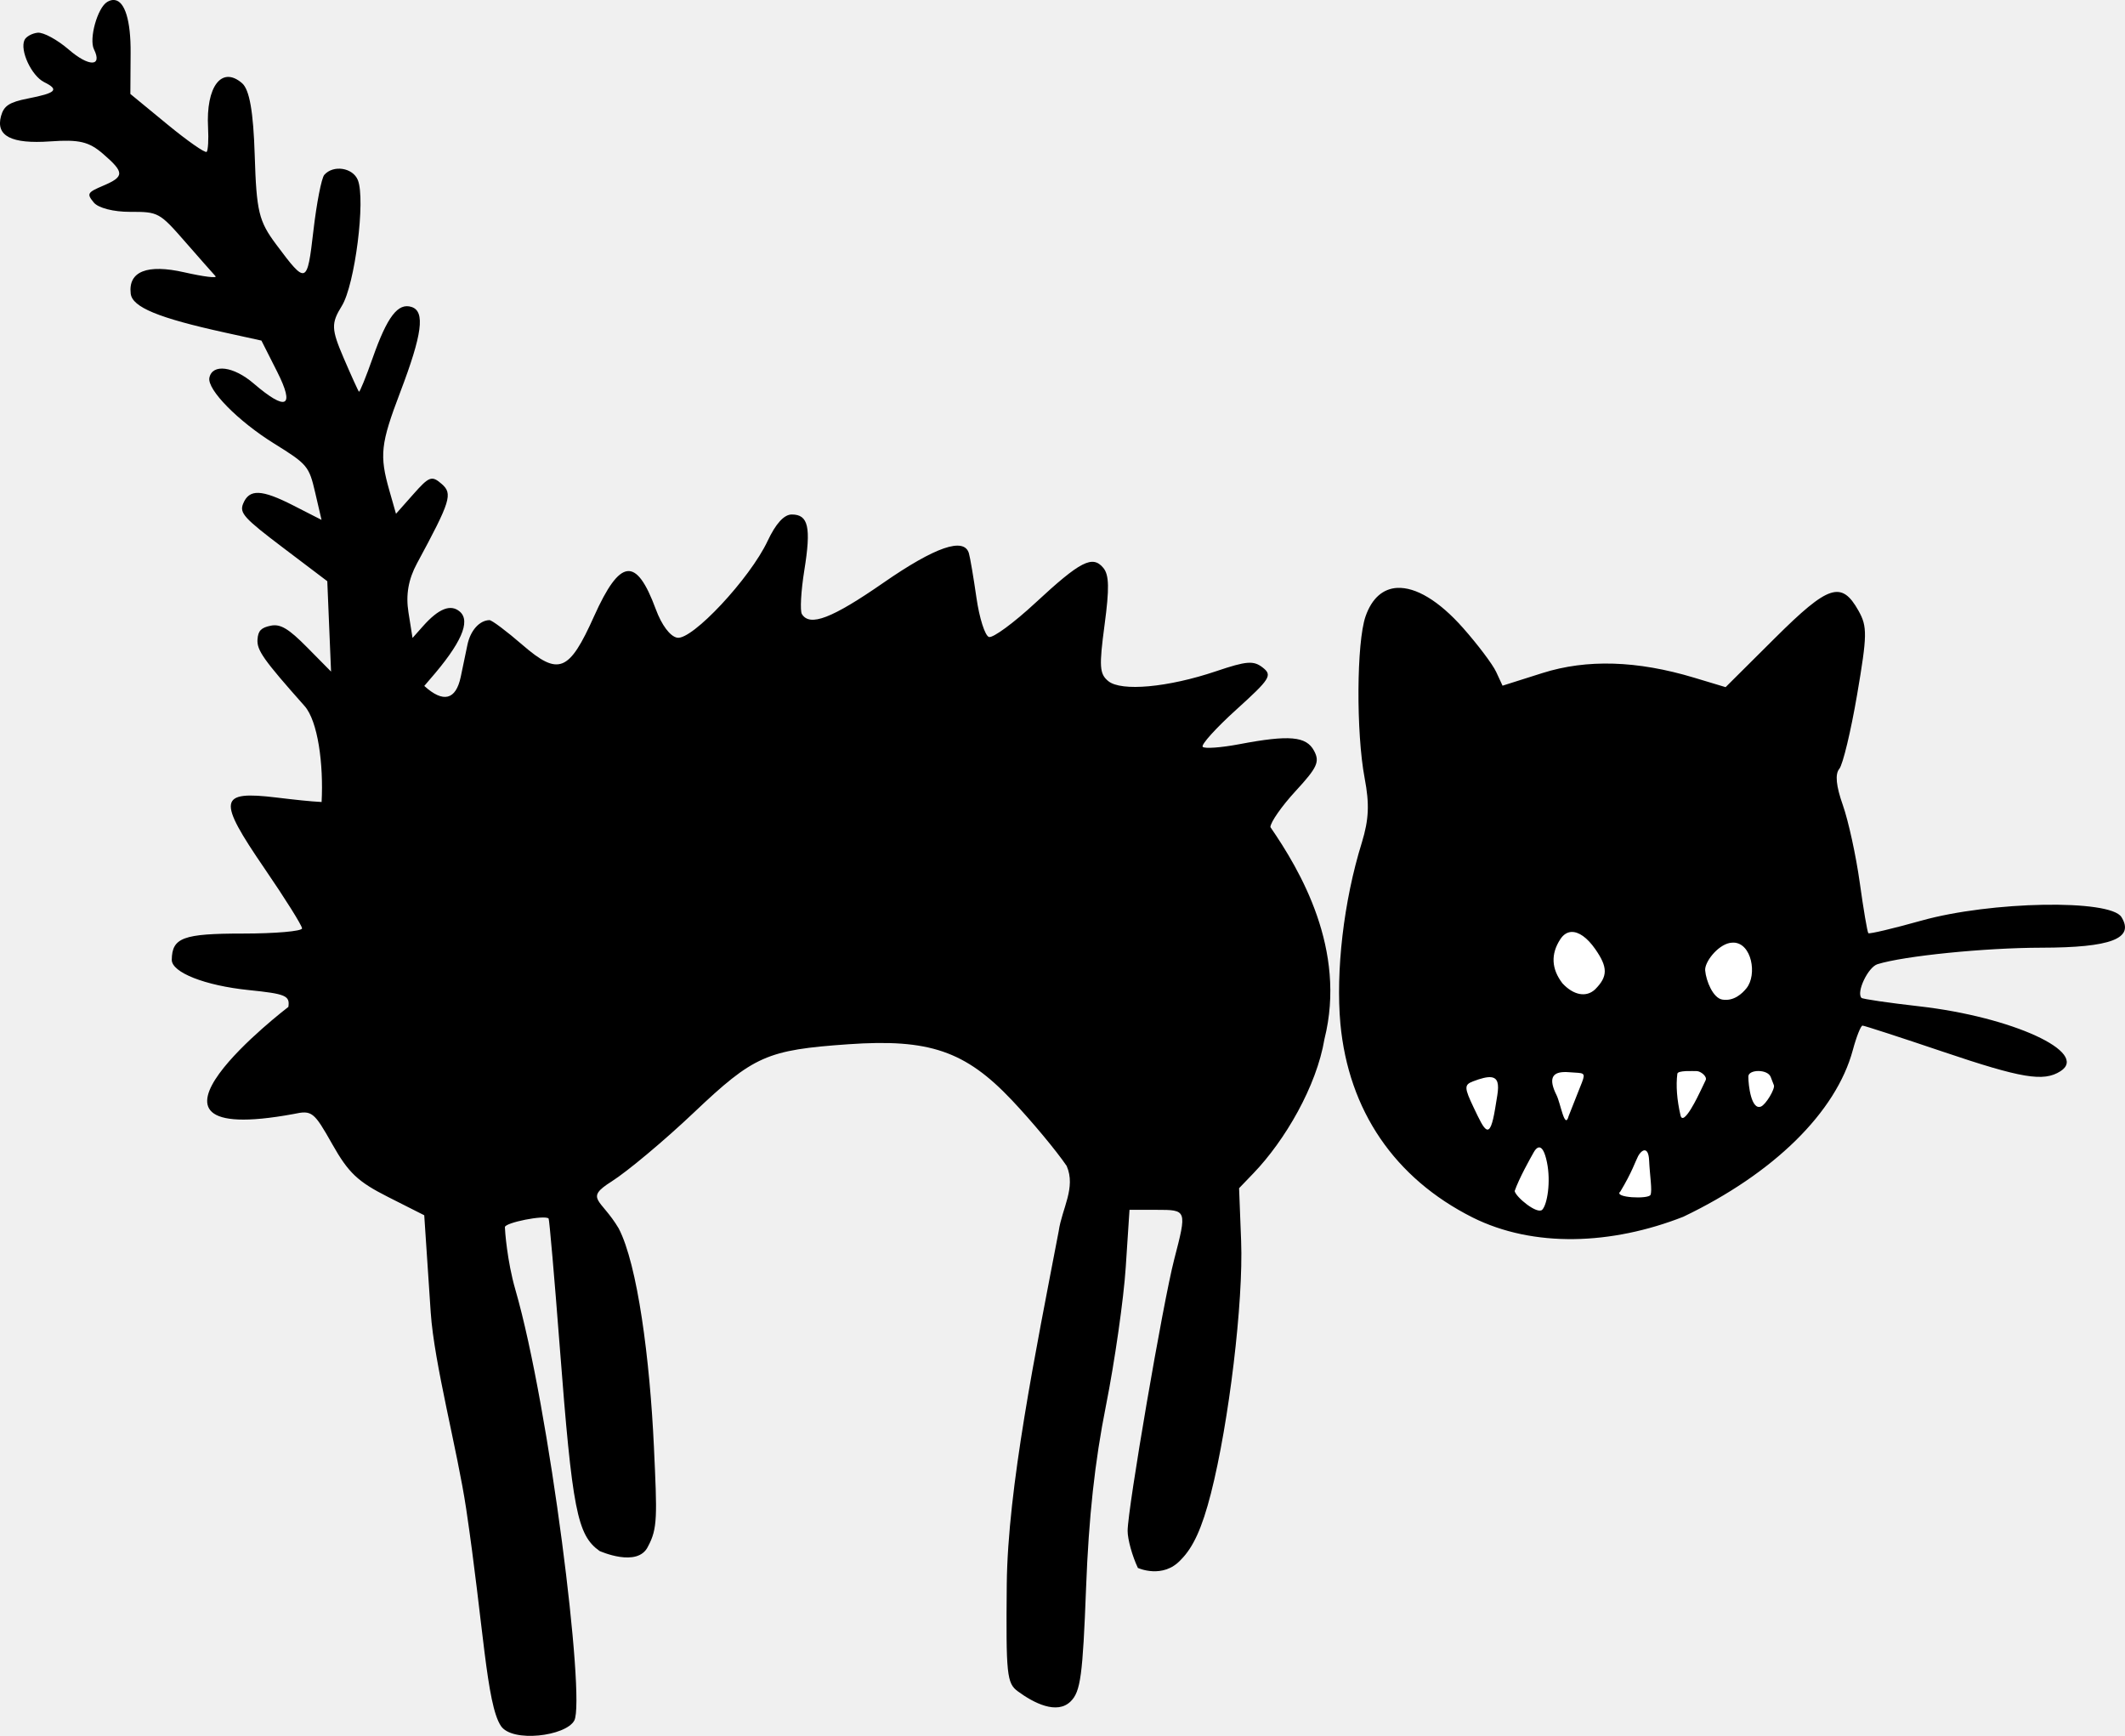
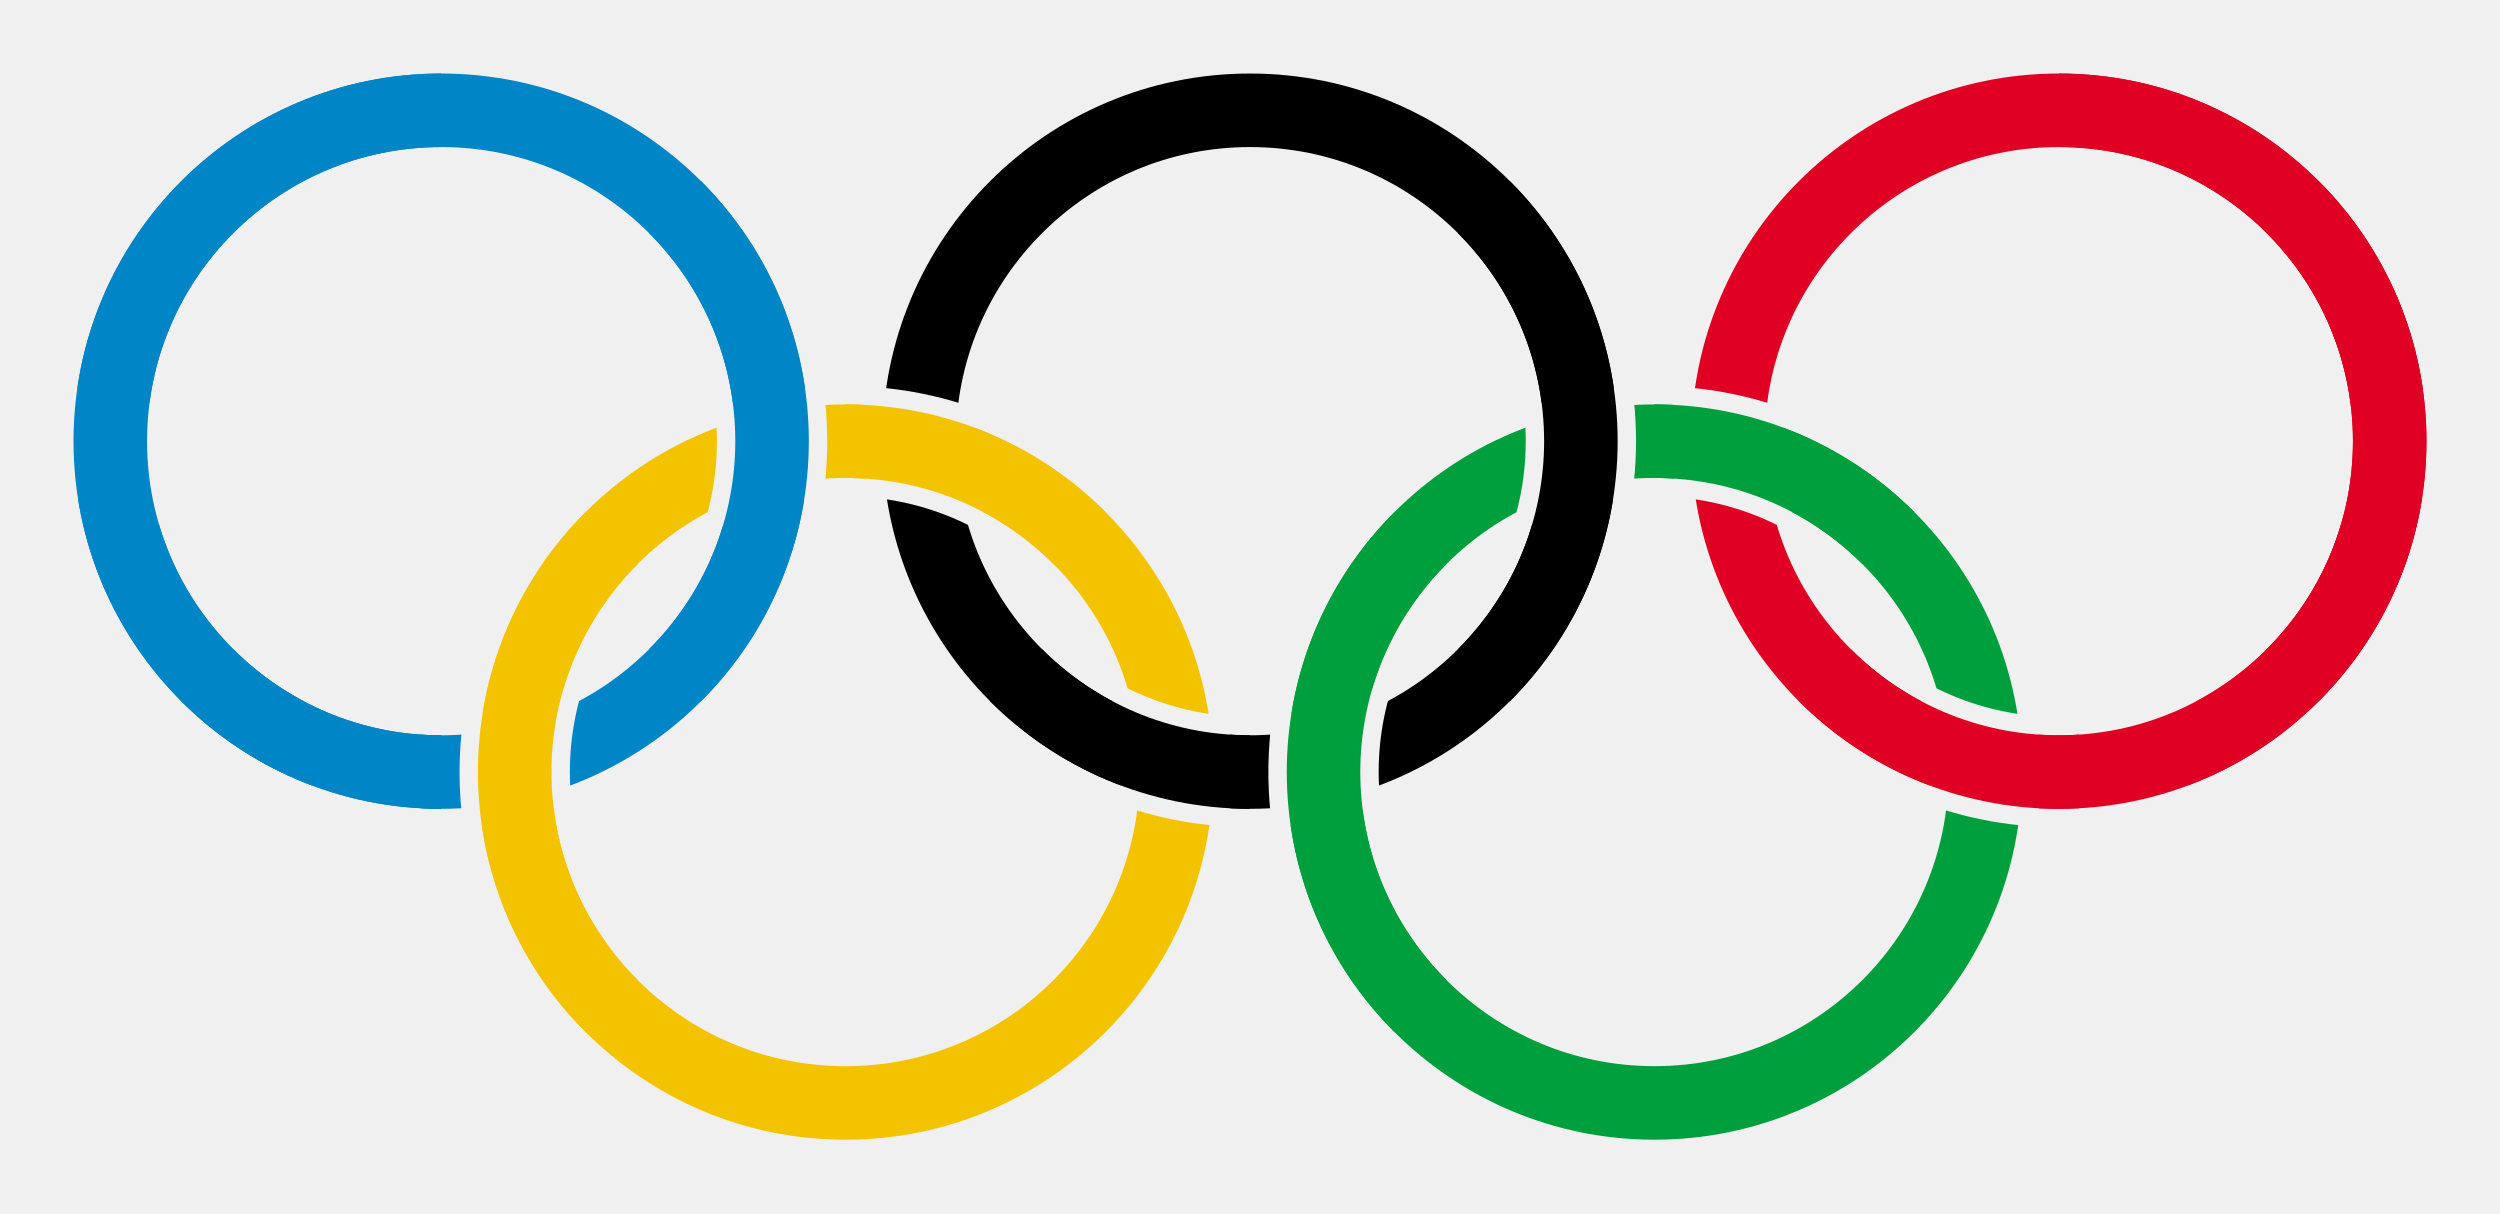
- <svg xmlns="http://www.w3.org/2000/svg" height="106.522mm" viewBox="0 0 130.421 106.522" width="130.421mm">
-   <path d="m 23767.57,24020.528 c 13.799,-37.573 90.51,-33.386 95.2,-5.538 4.691,27.848 -1.466,56.074 -54.95,61.892 -53.484,5.817 -39.844,-45.578 -40.25,-56.354 z" fill="#FFFFFF" transform="translate(-113.1944,-44.25695) matrix(0.2645833,0,0,0.2645833,-6089.149,-6251.346)" />
-   <path d="m 23468.504,23794.419 c -0.147,-0.02 -0.324,-0.02 -0.49,0 -0.381,0.04 -0.785,0.189 -1.207,0.437 -2.257,1.327 -4.28,8.559 -3.077,10.994 2.008,4.063 -1.173,4.095 -5.848,0.06 -2.657,-2.297 -5.904,-4.055 -7.222,-3.914 v 0 c -1.312,0.147 -2.686,0.91 -3.047,1.695 -1.115,2.42 1.638,8.311 4.563,9.768 3.554,1.769 2.831,2.501 -3.804,3.807 -4.273,0.843 -5.548,1.676 -6.202,4.058 -1.266,4.627 2.402,6.516 11.415,5.878 6.721,-0.475 8.965,0.06 12.231,2.875 5.014,4.334 5.02,5.283 0.06,7.398 -3.703,1.578 -3.863,1.862 -2.202,3.893 1.046,1.277 4.579,2.189 8.463,2.175 6.534,-0.02 6.786,0.126 12.761,6.96 3.354,3.84 6.511,7.42 7.015,7.952 0.507,0.534 -2.744,0.126 -7.219,-0.886 -8.633,-1.968 -13.045,-0.212 -12.442,4.945 0.364,3.133 6.394,5.629 21.806,9.015 l 8.515,1.87 3.651,7.223 c 4.175,8.261 2.16,9.262 -5.463,2.72 -4.654,-3.994 -9.563,-4.631 -10.257,-1.334 -0.576,2.74 6.631,10.069 15.03,15.283 7.71,4.786 8.088,5.236 9.504,11.337 l 1.478,6.357 -6.513,-3.327 c -7.434,-3.794 -10.264,-3.894 -11.678,-0.418 -0.872,2.151 0.217,3.352 9.266,10.199 l 10.261,7.767 0.435,10.481 0.439,10.483 -5.547,-5.615 c -4.301,-4.357 -6.196,-5.488 -8.437,-5.032 -2.238,0.456 -2.934,1.173 -3.077,3.167 -0.189,2.519 1.371,4.715 10.91,15.457 3.106,3.499 4.427,13.524 3.958,22.271 -2.763,-0.148 -6.166,-0.52 -10.452,-1.037 -13.474,-1.622 -13.804,0.368 -2.757,16.5 4.768,6.961 8.671,13.19 8.671,13.846 0,0.658 -6.183,1.199 -13.735,1.199 -13.861,0 -16.418,0.946 -16.483,6.084 -0.02,2.94 7.701,5.983 17.863,7.024 8.586,0.879 9.57,1.299 9.183,3.905 0,0 -43.161,32.987 1.189,24.842 4.279,-0.919 4.721,-0.578 9.003,7.008 3.737,6.622 5.924,8.691 12.91,12.218 l 8.416,4.252 1.503,22.542 c 0.788,11.816 6.212,32.062 8.223,45.529 4.016,26.933 4.681,45.221 8.04,50.348 2.605,3.977 15.114,2.389 17.043,-1.238 2.637,-4.959 -5.751,-72.597 -13.673,-99.934 -1.912,-6.599 -2.427,-13.81 -2.427,-14.488 0,-1.047 9.225,-2.889 10.14,-2.004 0.168,0.168 1.339,13.554 2.584,29.747 2.915,37.887 4.04,43.666 9.23,47.361 0,0 8.851,4.004 11.246,-1.054 2.244,-4.164 2.116,-6.957 1.368,-23.117 -0.947,-20.375 -3.794,-42.246 -8.171,-50.643 -4.097,-6.921 -8.072,-6.82 -1.654,-10.878 3.672,-2.324 12.262,-9.514 19.087,-15.981 13.928,-13.2 16.91,-14.523 35.874,-15.852 18.707,-1.31 27.112,1.567 37.886,12.956 4.626,4.89 10.351,11.767 12.725,15.274 2.193,5.027 -1.093,9.871 -1.847,15.099 -5.431,28.392 -11.815,59.516 -12.052,81.921 -0.189,21.024 0,22.946 2.589,24.841 3.628,2.669 9.068,5.488 12.258,2.298 2.276,-2.274 2.778,-5.998 3.55,-26.275 0.625,-16.502 2.017,-29.251 4.608,-42.272 2.04,-10.254 4.105,-24.675 4.589,-32.044 l 0.879,-13.393 h 6.262 c 7.087,0 7.085,0 4.099,11.526 -2.587,9.981 -10.797,57.836 -10.797,62.93 0,1.972 1.073,5.84 2.381,8.597 0,0 5.807,2.673 9.986,-1.916 2.872,-2.877 4.914,-7.382 6.946,-15.325 4.193,-16.411 7.561,-44.516 7.016,-58.585 l -0.474,-12.243 3.331,-3.466 c 7.305,-7.601 14.632,-20.142 16.47,-31.113 5.207,-20.791 -5.648,-39.164 -12.536,-49.166 0,-1.109 2.631,-4.879 5.855,-8.374 5.032,-5.46 5.636,-6.776 4.271,-9.329 -1.81,-3.384 -5.741,-3.729 -17.366,-1.523 -4.196,0.795 -8.002,1.071 -8.461,0.612 -0.46,-0.46 3.046,-4.347 7.792,-8.639 7.884,-7.129 8.412,-7.97 6.128,-9.754 -2.128,-1.663 -3.737,-1.537 -10.807,0.85 -11.146,3.764 -22.027,4.759 -25.026,2.288 -2.033,-1.674 -2.145,-3.367 -0.856,-13.026 1.134,-8.487 1.067,-11.596 -0.29,-13.23 -2.502,-3.013 -5.314,-1.568 -15.737,8.097 -5.021,4.658 -9.881,8.227 -10.796,7.928 -0.917,-0.301 -2.219,-4.385 -2.892,-9.079 -0.675,-4.691 -1.461,-9.343 -1.754,-10.334 -1.119,-3.793 -7.825,-1.48 -19.827,6.839 -11.93,8.271 -17.07,10.248 -18.91,7.27 -0.467,-0.753 -0.219,-5.316 0.557,-10.14 1.613,-10.013 0.953,-12.961 -2.908,-12.963 v 0 c -1.787,0 -3.705,2.103 -5.611,6.153 -4.086,8.694 -17.545,23.083 -20.975,22.422 -1.649,-0.319 -3.59,-2.908 -4.959,-6.614 -4.527,-12.258 -8.273,-11.827 -14.321,1.655 -5.798,12.925 -8.219,13.887 -16.618,6.619 -3.663,-3.17 -7.104,-5.75 -7.648,-5.735 -2.322,0.06 -4.417,2.408 -5.111,5.751 -0.408,1.971 -1.1,5.294 -1.539,7.384 -1.138,5.419 -4.074,6.118 -8.463,2.128 0.404,-0.481 0.802,-0.955 1.271,-1.491 7.272,-8.321 9.566,-13.501 6.977,-15.739 -2.122,-1.835 -4.931,-0.719 -8.588,3.414 l -2.387,2.689 -0.944,-5.943 c -0.648,-4.063 -0.02,-7.659 1.987,-11.368 7.815,-14.465 8.334,-16.151 5.705,-18.423 -2.283,-1.976 -2.887,-1.754 -6.546,2.379 l -4.038,4.555 -1.516,-5.316 c -2.358,-8.261 -2.07,-10.879 2.511,-22.919 5.102,-13.411 5.802,-18.687 2.633,-19.728 -3.157,-1.037 -5.653,2.225 -9.016,11.773 -1.581,4.483 -3.024,8.027 -3.201,7.873 -0.168,-0.147 -1.772,-3.672 -3.552,-7.817 -2.876,-6.704 -2.925,-8.041 -0.418,-12.088 3.024,-4.883 5.539,-24.684 3.708,-29.183 -1.174,-2.879 -5.676,-3.577 -7.775,-1.207 -0.652,0.736 -1.79,6.57 -2.53,12.967 -1.449,12.492 -1.632,12.561 -8.631,3.186 -4.042,-5.413 -4.574,-7.634 -4.982,-20.668 -0.317,-10.174 -1.213,-15.249 -2.944,-16.746 -4.717,-4.076 -8.408,0.782 -7.878,10.363 0.147,2.694 0,5.197 -0.317,5.563 -0.322,0.364 -4.438,-2.507 -9.146,-6.381 l -8.564,-7.043 0.06,-9.497 c 0.06,-7.568 -1.353,-12.025 -3.727,-12.285 z m 297.564,136.336 c -3.291,0.169 -5.89,2.351 -7.373,6.606 -2.097,6.016 -2.212,26.937 -0.21,37.526 1.14,6.008 0.988,9.555 -0.644,14.914 -4.275,13.722 -6.071,29.989 -4.984,42.026 1.891,20.161 12.57,35.824 30.626,44.926 14.197,7.1 32.296,6.381 48.924,-0.147 20.977,-10.036 35.437,-24.248 39.315,-38.651 0.841,-3.123 1.855,-5.68 2.255,-5.68 0.399,0 8.763,2.717 18.582,6.033 18.359,6.204 23.41,7.048 27.33,4.547 6.812,-4.34 -11.16,-12.599 -32.756,-15.053 -7.1,-0.806 -13.127,-1.687 -13.394,-1.954 -1.27,-1.27 1.51,-7.133 3.705,-7.817 6.156,-1.918 24.845,-3.802 38.01,-3.825 16.182,-0.02 21.665,-2.13 18.582,-7.104 -2.591,-4.181 -30.306,-3.688 -46.398,0.825 -6.539,1.833 -12.082,3.146 -12.313,2.912 -0.234,-0.235 -1.132,-5.526 -1.996,-11.747 -0.864,-6.223 -2.627,-14.29 -3.912,-17.932 -1.581,-4.484 -1.846,-7.211 -0.828,-8.437 0.826,-0.997 2.683,-8.73 4.128,-17.19 2.36,-13.836 2.393,-15.796 0.336,-19.461 -3.943,-7.026 -6.944,-6.053 -19.349,6.279 l -11.489,11.428 -7.32,-2.202 c -13.194,-3.97 -24.868,-4.328 -35.148,-1.077 l -9.274,2.938 -1.478,-3.188 c -0.812,-1.754 -4.273,-6.347 -7.689,-10.206 -5.634,-6.363 -11.011,-9.495 -15.242,-9.282 z m 40.401,79.8 c 1.657,-0.06 3.608,1.262 5.495,3.956 2.965,4.233 2.961,6.378 -0.02,9.36 -2.044,1.925 -5.005,1.374 -7.575,-1.4 -2.543,-3.312 -2.772,-6.755 -0.484,-10.248 0.702,-1.073 1.59,-1.624 2.583,-1.668 z m 37.553,2.469 c 4.235,0.06 5.568,7.43 3.043,10.572 -1.003,1.249 -2.928,3.074 -5.607,2.645 -2.168,-0.349 -3.781,-4.355 -3.983,-6.765 -0.168,-1.886 2.801,-5.768 5.659,-6.366 0.309,-0.06 0.606,-0.08 0.888,-0.08 z m 5.791,29.783 v 0 c 1.205,0 2.499,0.443 2.86,1.375 l 0.743,1.922 c 0.315,0.814 -1.857,4.505 -3.016,4.951 -2.21,0.847 -2.91,-4.846 -2.91,-6.968 0,-0.841 1.116,-1.28 2.319,-1.28 z m -16.832,0.02 c 1.001,-0.04 2.099,0 2.538,0 0.879,0 2.488,1.226 2.068,2.107 l -1.176,2.456 c -0.421,0.879 -4.006,8.511 -4.662,5.676 -0.827,-3.581 -1.081,-6.902 -0.728,-9.619 0.04,-0.412 0.959,-0.566 1.96,-0.616 z m -28.395,0.229 c 0.364,-0.02 0.762,-0.02 1.184,0.02 l 2.206,0.147 c 1.958,0.147 1.55,0.631 0,4.534 l -2.166,5.485 c -0.9,3.352 -1.871,-2.955 -2.809,-4.827 -1.914,-3.825 -0.959,-5.228 1.577,-5.36 z m -16.777,1.19 c 1.552,0.169 1.886,1.519 1.44,4.24 l -0.483,2.965 c -1.279,7.821 -2.396,5.276 -4.991,-0.168 -2.197,-4.608 -2.216,-5.287 -0.168,-6.071 1.903,-0.728 3.274,-1.065 4.206,-0.968 z m 11.253,16.284 v 0 c 0.591,0.08 1.209,0.988 1.718,3.47 0.927,4.536 0.06,9.749 -1.085,10.963 -1.15,1.213 -6.168,-2.945 -6.412,-4.318 1.018,-2.944 3.628,-7.598 4.446,-9.032 0.305,-0.537 0.681,-0.976 1.078,-1.073 0.08,-0.02 0.169,-0.02 0.255,-0.02 z m 24.321,0.673 v 0 c 0.53,-0.02 1.003,0.532 1.091,2.349 0.169,3.636 0.757,6.91 0.322,7.972 -0.435,1.062 -8.729,0.669 -7.003,-0.757 2.743,-4.557 3.472,-6.973 4.135,-8.237 0.332,-0.633 0.923,-1.292 1.455,-1.332 z" fill="#000000" transform="translate(-113.1944,-44.25695) matrix(0.2645833,0,0,0.2645833,-6089.149,-6251.346)" />
+ <svg xmlns="http://www.w3.org/2000/svg" xmlns:xlink="http://www.w3.org/1999/xlink" viewBox="-34 -12 68 33" width="1020" height="495">
+   <defs>
+     <clipPath id="interlace">
+       <path d="M -11,-11 h 22 v 22 h -22 z M 11,-1.5 a 10.5,10.5 0 0,0 0,21 v -3 a 7.5,7.5 0 1,1 0,-15 M -11,1.5 a 7.5,7.5 0 1,1 0,15 v 3 a 10.5,10.5 0 0,0 0,-21 z" clip-rule="evenodd" />
+     </clipPath>
+     <clipPath id="interlace_Firefox">
+       <path d="M 0,0 l -12,12 h 12 z" />
+     </clipPath>
+     <g id="ring">
+       <circle r="9" clip-path="url(#interlace)" />
+       <circle r="9" clip-path="url(#interlace_Firefox)" />
+       <path d="M 0,-9 a 9,9 0 0,1 9,9" transform="rotate(45)" />
+     </g>
+   </defs>
+   <g fill="none" stroke-width="2">
+     <g stroke="#0085c7" transform="translate(-22)">
+       <use xlink:href="#ring" />
+       <path d="M 0,-9 a 9,9 0 0,0 0,18" />
+     </g>
+     <use xlink:href="#ring" stroke="black" />
+     <g stroke="#df0024" transform="translate(22)">
+       <use xlink:href="#ring" />
+       <path d="M 0,-9 a 9,9 0 0,1 0,18" />
+     </g>
+     <use xlink:href="#ring" stroke="#f4c300" transform="translate(-11, 9) rotate(180)" />
+     <use xlink:href="#ring" stroke="#009f3d" transform="translate(11, 9) rotate(180)" />
+   </g>
</svg>
